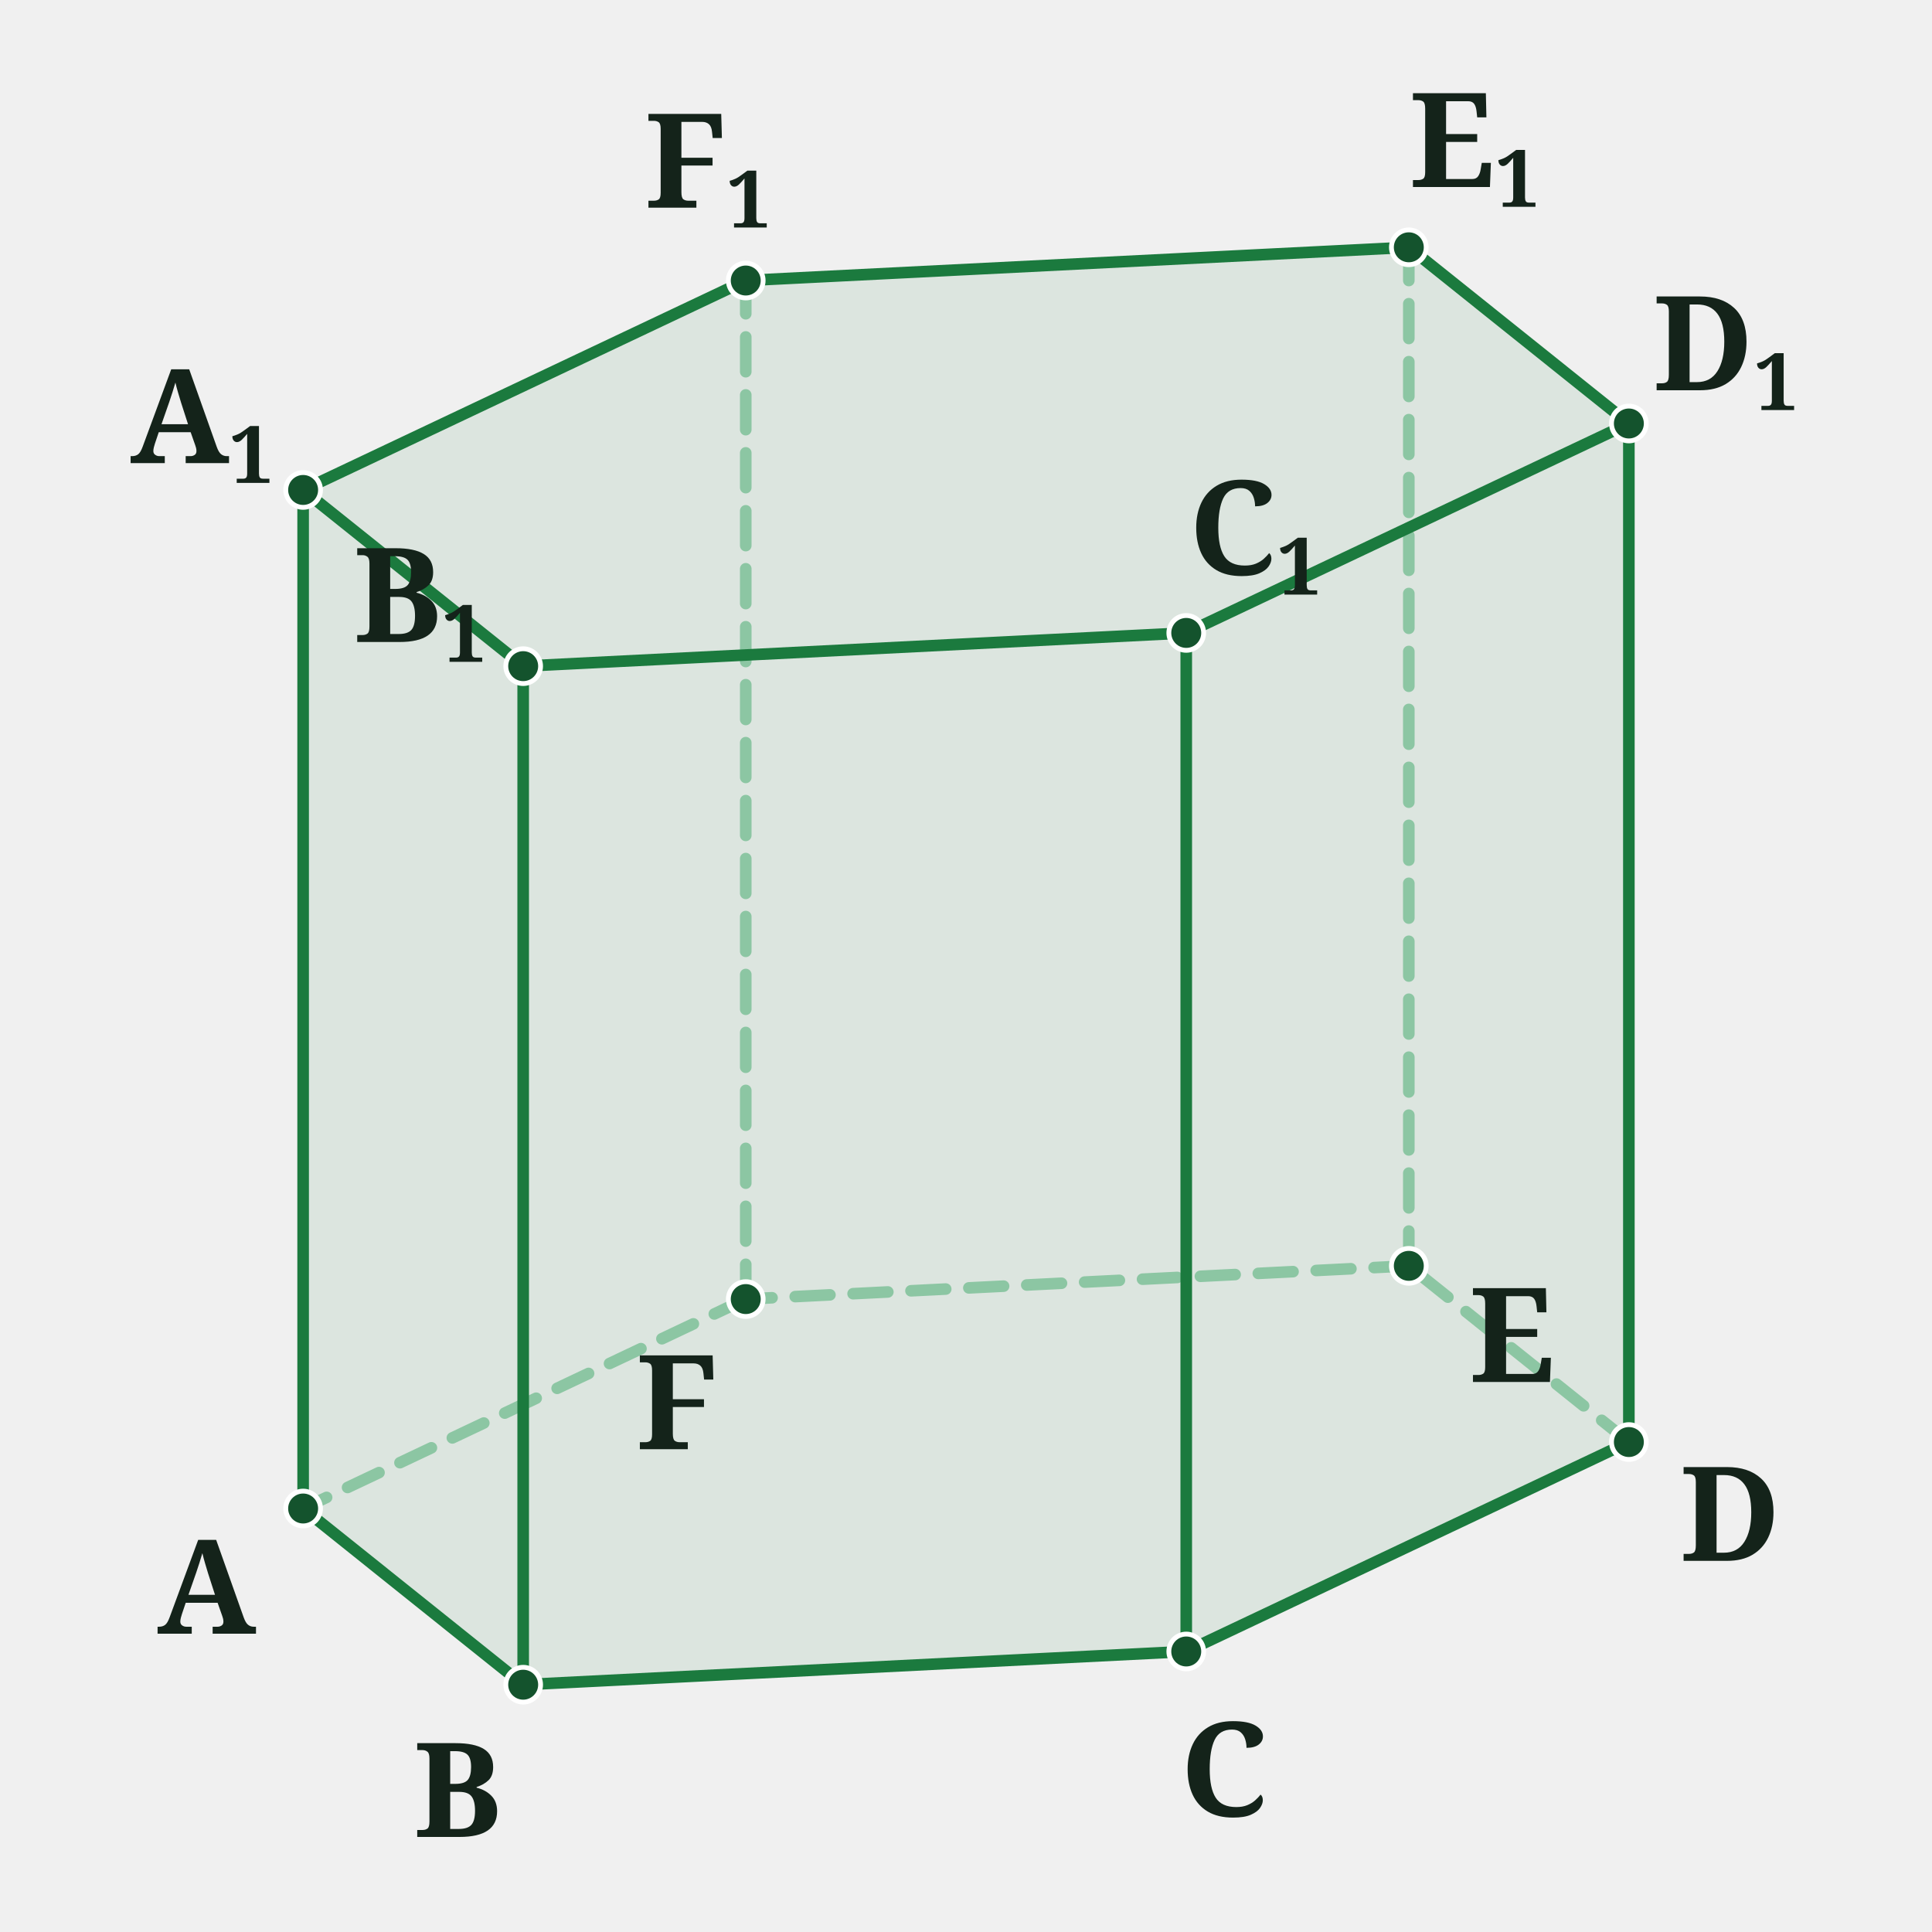
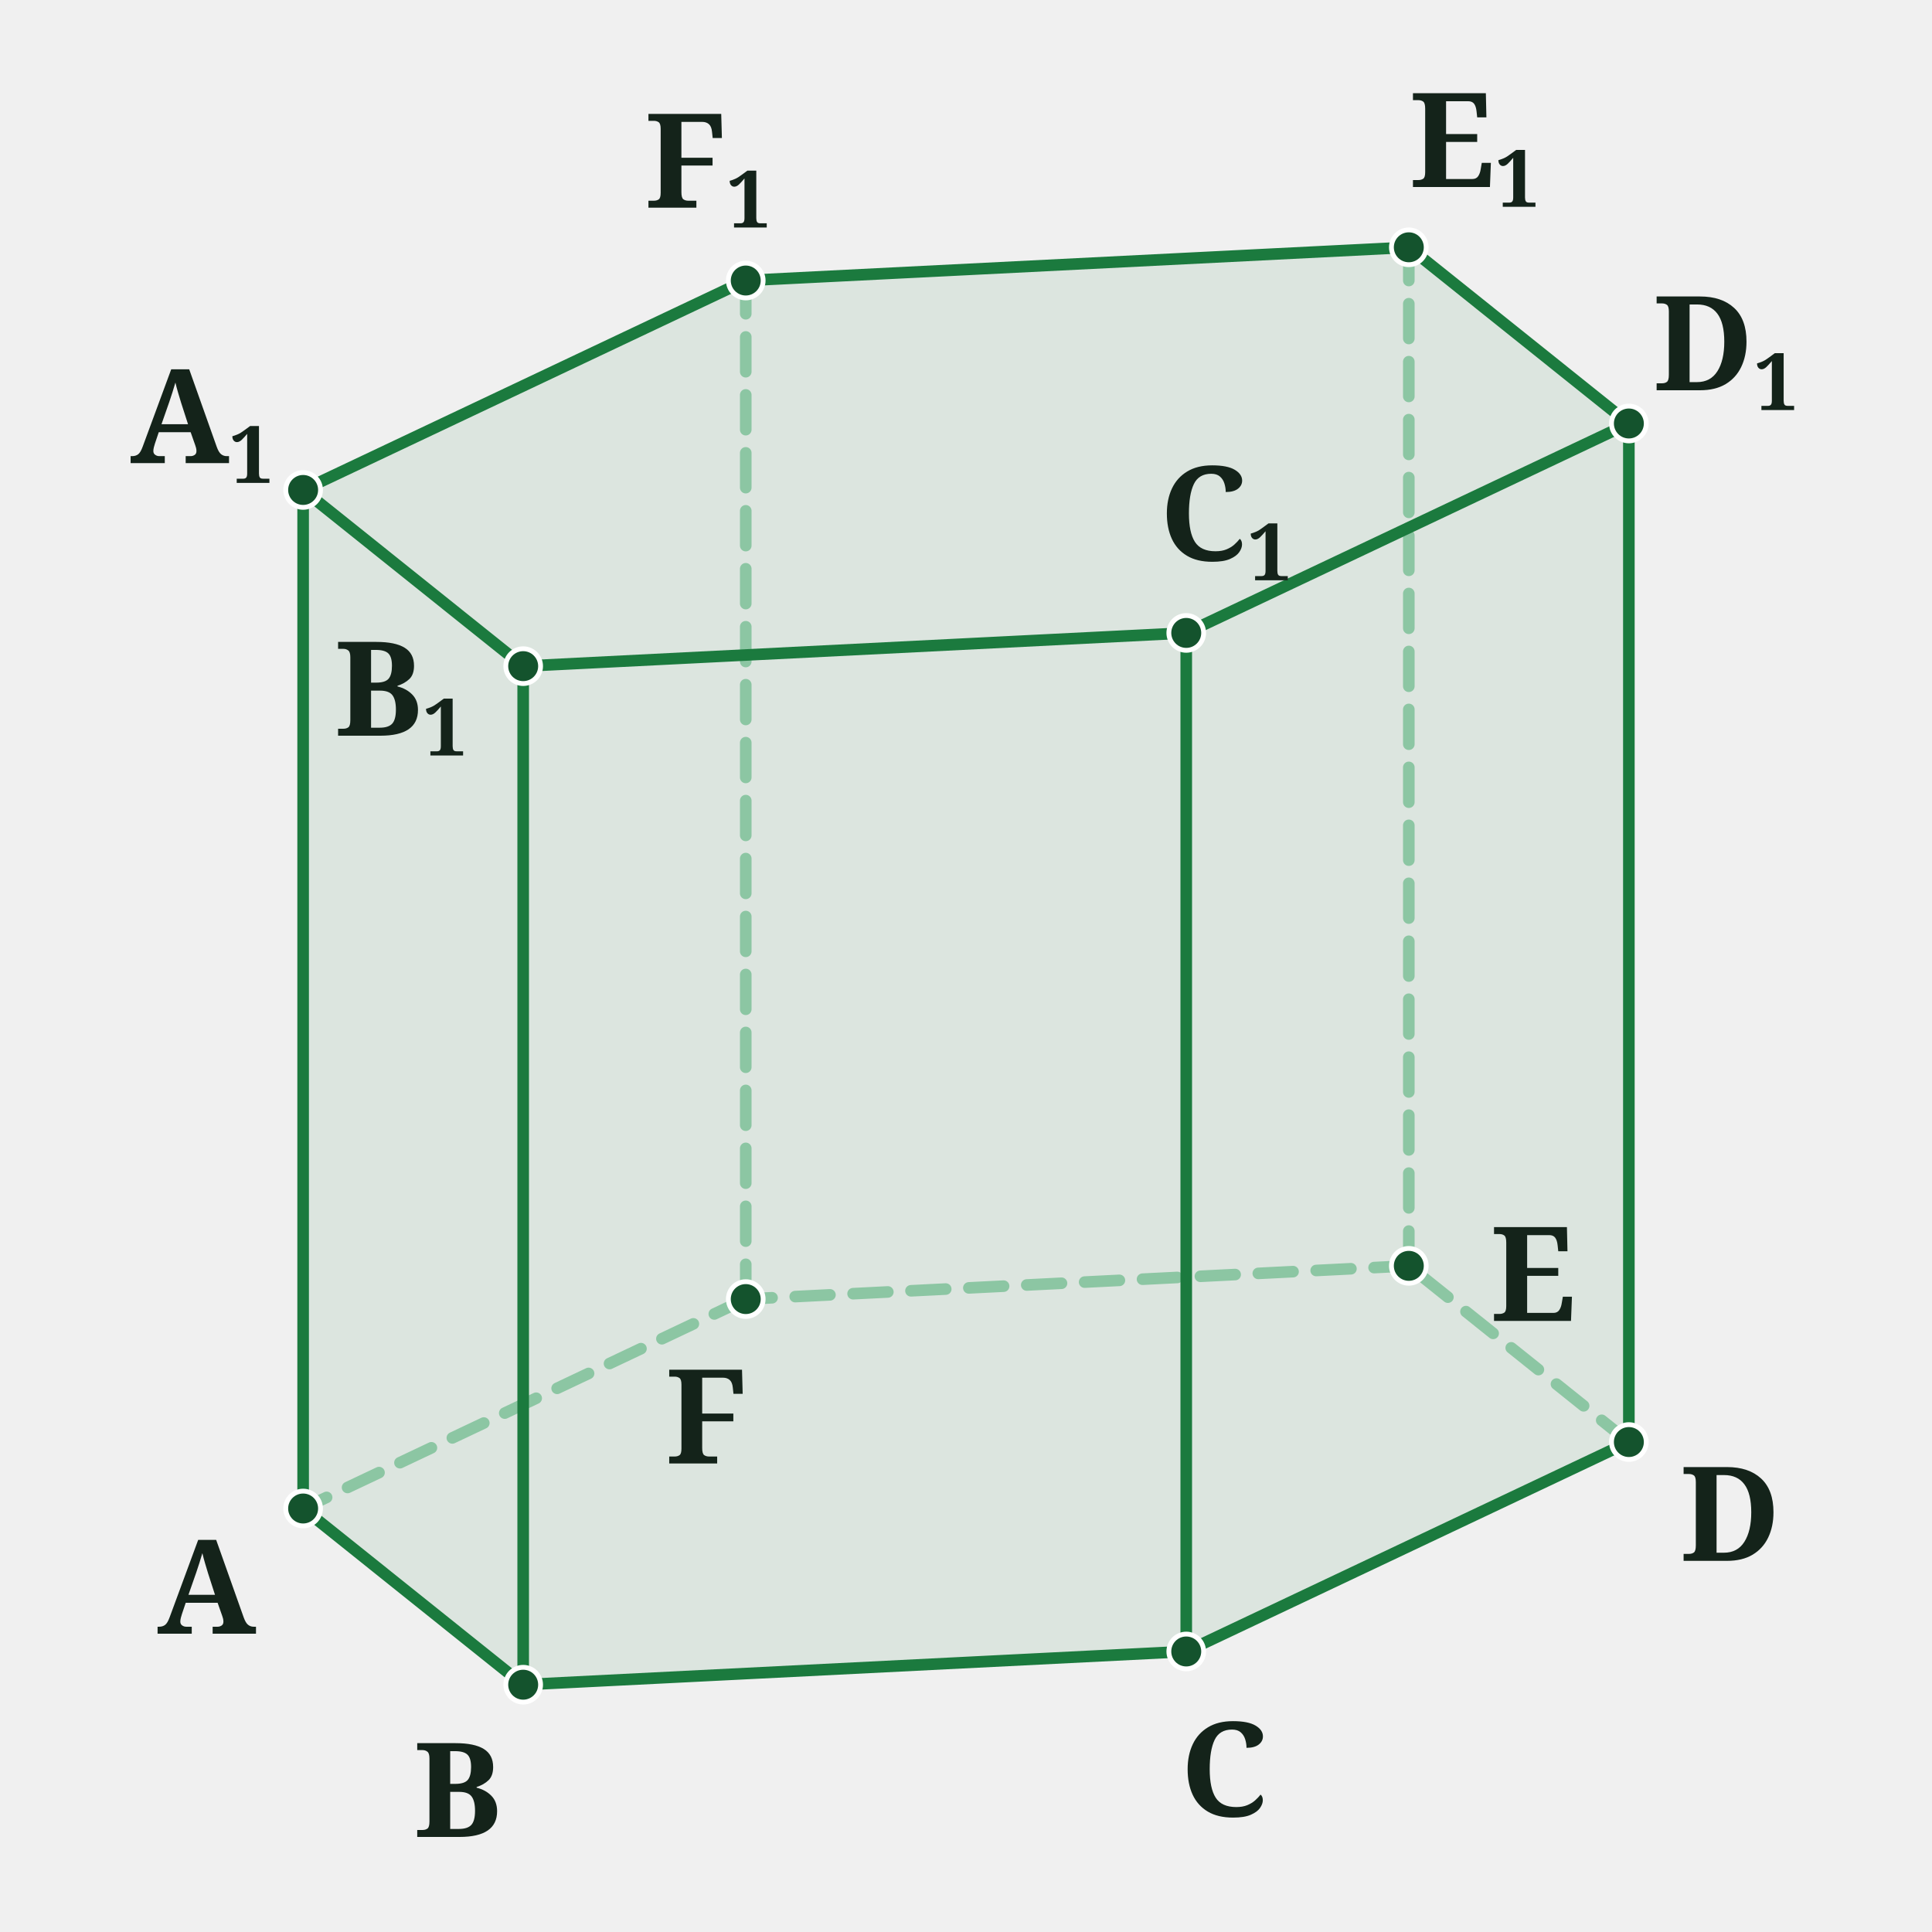
<svg xmlns="http://www.w3.org/2000/svg" viewBox="0 0 1000 1000" width="1000" height="1000">
  <polygon points="156.9,253.6 386.0,145.2 729.2,128.0 843.1,219.2 843.1,746.4 614.0,854.8 270.8,872.0 156.9,780.8" fill="#1B7A3E" fill-opacity="0.09" stroke="none" />
  <line x1="843.1" y1="746.4" x2="729.2" y2="655.2" stroke="#8CC6A3" stroke-width="6" stroke-dasharray="18,12" stroke-linecap="round" />
  <line x1="729.2" y1="655.2" x2="386.0" y2="672.4" stroke="#8CC6A3" stroke-width="6" stroke-dasharray="18,12" stroke-linecap="round" />
  <line x1="729.2" y1="655.2" x2="729.2" y2="128.0" stroke="#8CC6A3" stroke-width="6" stroke-dasharray="18,12" stroke-linecap="round" />
  <line x1="386.0" y1="672.4" x2="156.9" y2="780.8" stroke="#8CC6A3" stroke-width="6" stroke-dasharray="18,12" stroke-linecap="round" />
  <line x1="386.0" y1="672.4" x2="386.0" y2="145.2" stroke="#8CC6A3" stroke-width="6" stroke-dasharray="18,12" stroke-linecap="round" />
  <line x1="156.9" y1="780.8" x2="270.8" y2="872.0" stroke="#1B7A3E" stroke-width="6" stroke-linecap="round" />
  <line x1="156.9" y1="253.6" x2="270.8" y2="344.8" stroke="#1B7A3E" stroke-width="6" stroke-linecap="round" />
  <line x1="156.9" y1="780.8" x2="156.9" y2="253.6" stroke="#1B7A3E" stroke-width="6" stroke-linecap="round" />
  <line x1="270.8" y1="872.0" x2="614.0" y2="854.8" stroke="#1B7A3E" stroke-width="6" stroke-linecap="round" />
  <line x1="270.8" y1="344.8" x2="614.0" y2="327.6" stroke="#1B7A3E" stroke-width="6" stroke-linecap="round" />
  <line x1="270.8" y1="872.0" x2="270.8" y2="344.8" stroke="#1B7A3E" stroke-width="6" stroke-linecap="round" />
  <line x1="614.0" y1="854.8" x2="843.1" y2="746.4" stroke="#1B7A3E" stroke-width="6" stroke-linecap="round" />
  <line x1="614.0" y1="327.6" x2="843.1" y2="219.2" stroke="#1B7A3E" stroke-width="6" stroke-linecap="round" />
  <line x1="614.0" y1="854.8" x2="614.0" y2="327.6" stroke="#1B7A3E" stroke-width="6" stroke-linecap="round" />
  <line x1="843.1" y1="219.2" x2="729.2" y2="128.0" stroke="#1B7A3E" stroke-width="6" stroke-linecap="round" />
  <line x1="843.1" y1="746.4" x2="843.1" y2="219.2" stroke="#1B7A3E" stroke-width="6" stroke-linecap="round" />
  <line x1="729.2" y1="128.0" x2="386.0" y2="145.2" stroke="#1B7A3E" stroke-width="6" stroke-linecap="round" />
  <line x1="386.0" y1="145.2" x2="156.9" y2="253.6" stroke="#1B7A3E" stroke-width="6" stroke-linecap="round" />
  <circle cx="156.9" cy="780.8" r="9" fill="#14532D" stroke="#fff" stroke-width="2.5" />
  <circle cx="156.9" cy="253.6" r="9" fill="#14532D" stroke="#fff" stroke-width="2.5" />
  <circle cx="270.8" cy="872.0" r="9" fill="#14532D" stroke="#fff" stroke-width="2.5" />
  <circle cx="270.8" cy="344.8" r="9" fill="#14532D" stroke="#fff" stroke-width="2.5" />
  <circle cx="614.0" cy="854.8" r="9" fill="#14532D" stroke="#fff" stroke-width="2.5" />
  <circle cx="614.0" cy="327.6" r="9" fill="#14532D" stroke="#fff" stroke-width="2.5" />
  <circle cx="843.1" cy="746.4" r="9" fill="#14532D" stroke="#fff" stroke-width="2.5" />
  <circle cx="843.1" cy="219.2" r="9" fill="#14532D" stroke="#fff" stroke-width="2.5" />
  <circle cx="729.2" cy="655.2" r="9" fill="#14532D" stroke="#fff" stroke-width="2.5" />
  <circle cx="729.2" cy="128.0" r="9" fill="#14532D" stroke="#fff" stroke-width="2.5" />
  <circle cx="386.0" cy="672.4" r="9" fill="#14532D" stroke="#fff" stroke-width="2.5" />
  <circle cx="386.0" cy="145.2" r="9" fill="#14532D" stroke="#fff" stroke-width="2.5" />
  <text x="106.9" y="845.6" font-family="Lora, Georgia, serif" font-weight="700" font-size="68" fill="#14231A" text-anchor="middle">A</text>
  <text x="236.9" y="950.8" font-family="Lora, Georgia, serif" font-weight="700" font-size="68" fill="#14231A" text-anchor="middle">B</text>
  <text x="633.7" y="940.1" font-family="Lora, Georgia, serif" font-weight="700" font-size="68" fill="#14231A" text-anchor="middle">C</text>
  <text x="895.6" y="807.9" font-family="Lora, Georgia, serif" font-weight="700" font-size="68" fill="#14231A" text-anchor="middle">D</text>
-   <text x="782.7" y="715.3" font-family="Lora, Georgia, serif" font-weight="700" font-size="68" fill="#14231A" text-anchor="middle">E</text>
-   <text x="350.4" y="750.1" font-family="Lora, Georgia, serif" font-weight="700" font-size="68" fill="#14231A" text-anchor="middle">F</text>
+   <text x="793.6" y="683.7" font-family="Lora, Georgia, serif" font-weight="700" font-size="68" fill="#14231A" text-anchor="middle">E</text>
+   <text x="365.6" y="757.5" font-family="Lora, Georgia, serif" font-weight="700" font-size="68" fill="#14231A" text-anchor="middle">F</text>
  <text x="104.4" y="239.7" font-family="Lora, Georgia, serif" font-weight="700" font-size="68" fill="#14231A" text-anchor="middle">A<tspan font-size="41" baseline-shift="-25%">1</tspan>
  </text>
-   <text x="217.3" y="332.3" font-family="Lora, Georgia, serif" font-weight="700" font-size="68" fill="#14231A" text-anchor="middle">B<tspan font-size="41" baseline-shift="-25%">1</tspan>
+   <text x="207.4" y="380.8" font-family="Lora, Georgia, serif" font-weight="700" font-size="68" fill="#14231A" text-anchor="middle">B<tspan font-size="41" baseline-shift="-25%">1</tspan>
  </text>
-   <text x="649.6" y="297.5" font-family="Lora, Georgia, serif" font-weight="700" font-size="68" fill="#14231A" text-anchor="middle">C<tspan font-size="41" baseline-shift="-25%">1</tspan>
+   <text x="634.4" y="290.1" font-family="Lora, Georgia, serif" font-weight="700" font-size="68" fill="#14231A" text-anchor="middle">C<tspan font-size="41" baseline-shift="-25%">1</tspan>
  </text>
  <text x="893.1" y="202.0" font-family="Lora, Georgia, serif" font-weight="700" font-size="68" fill="#14231A" text-anchor="middle">D<tspan font-size="41" baseline-shift="-25%">1</tspan>
  </text>
  <text x="763.1" y="96.8" font-family="Lora, Georgia, serif" font-weight="700" font-size="68" fill="#14231A" text-anchor="middle">E<tspan font-size="41" baseline-shift="-25%">1</tspan>
  </text>
  <text x="366.3" y="107.5" font-family="Lora, Georgia, serif" font-weight="700" font-size="68" fill="#14231A" text-anchor="middle">F<tspan font-size="41" baseline-shift="-25%">1</tspan>
  </text>
</svg>
